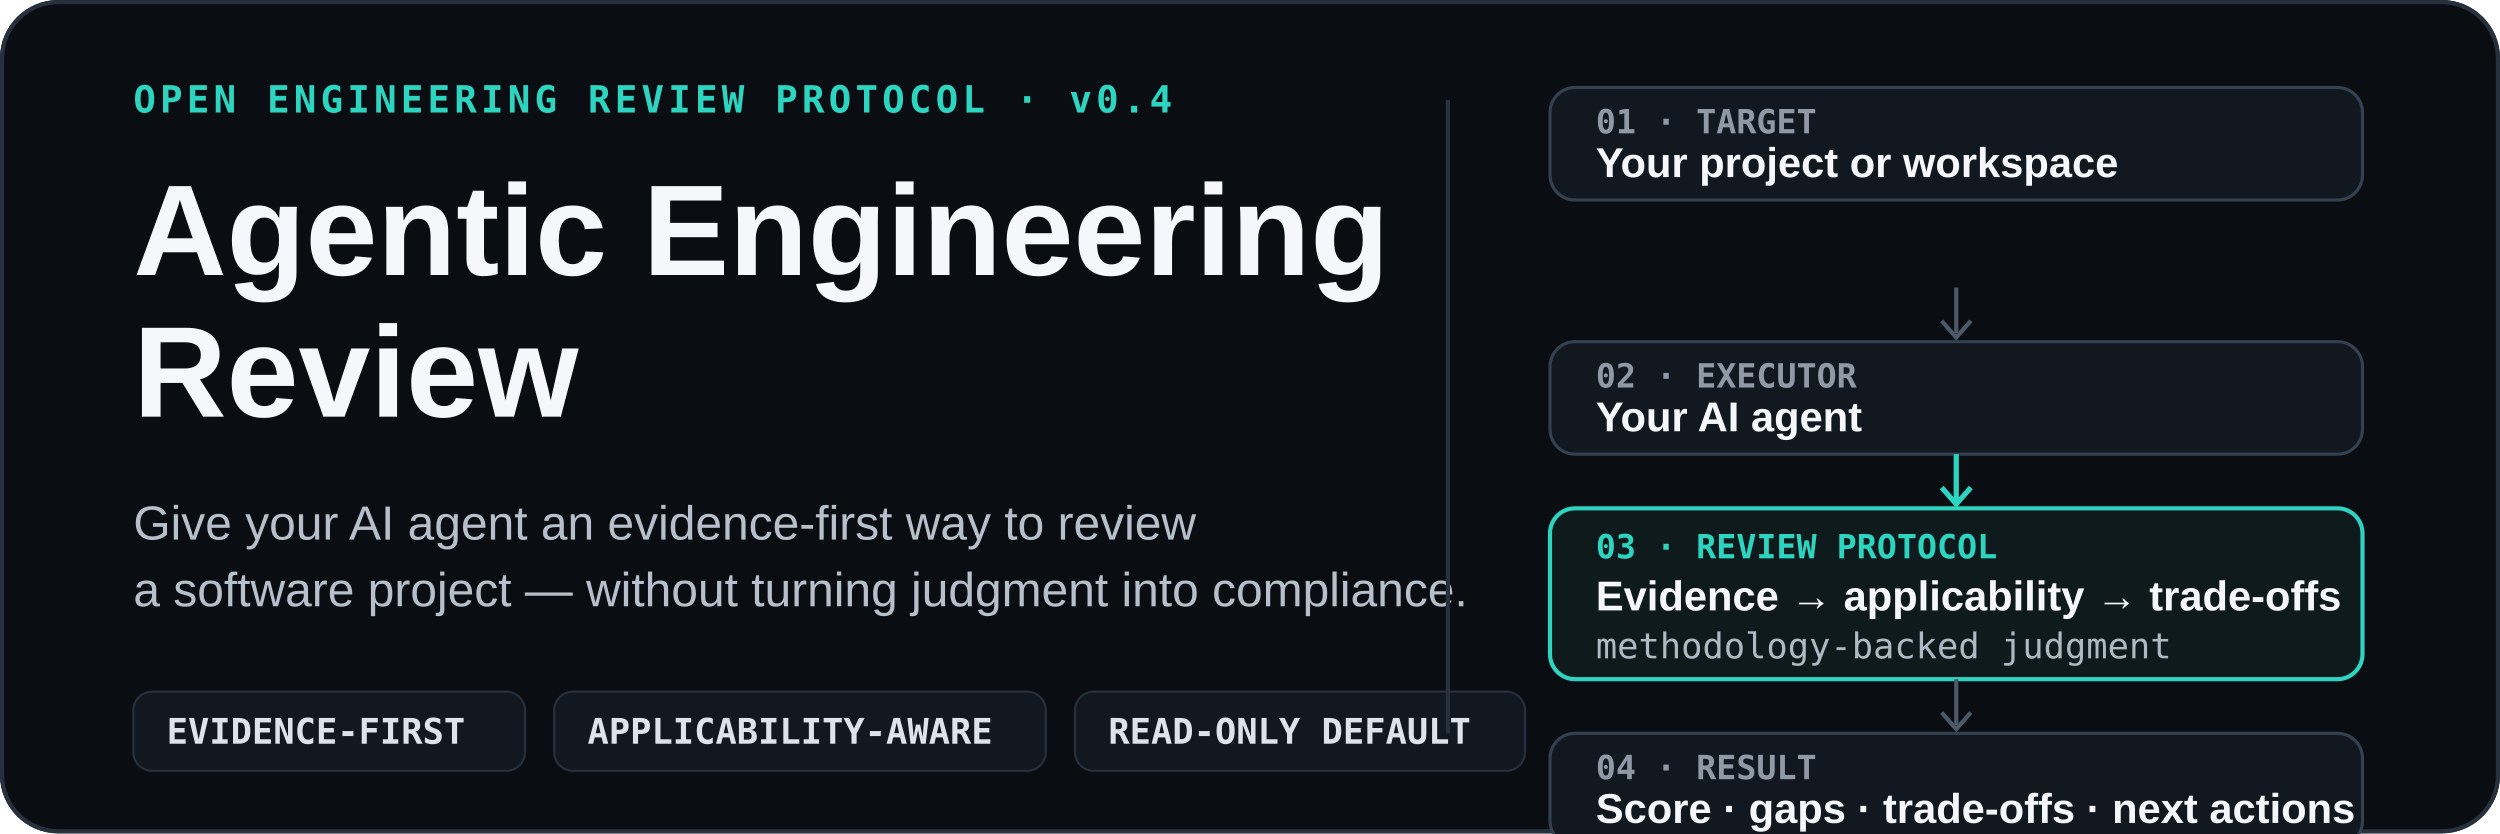
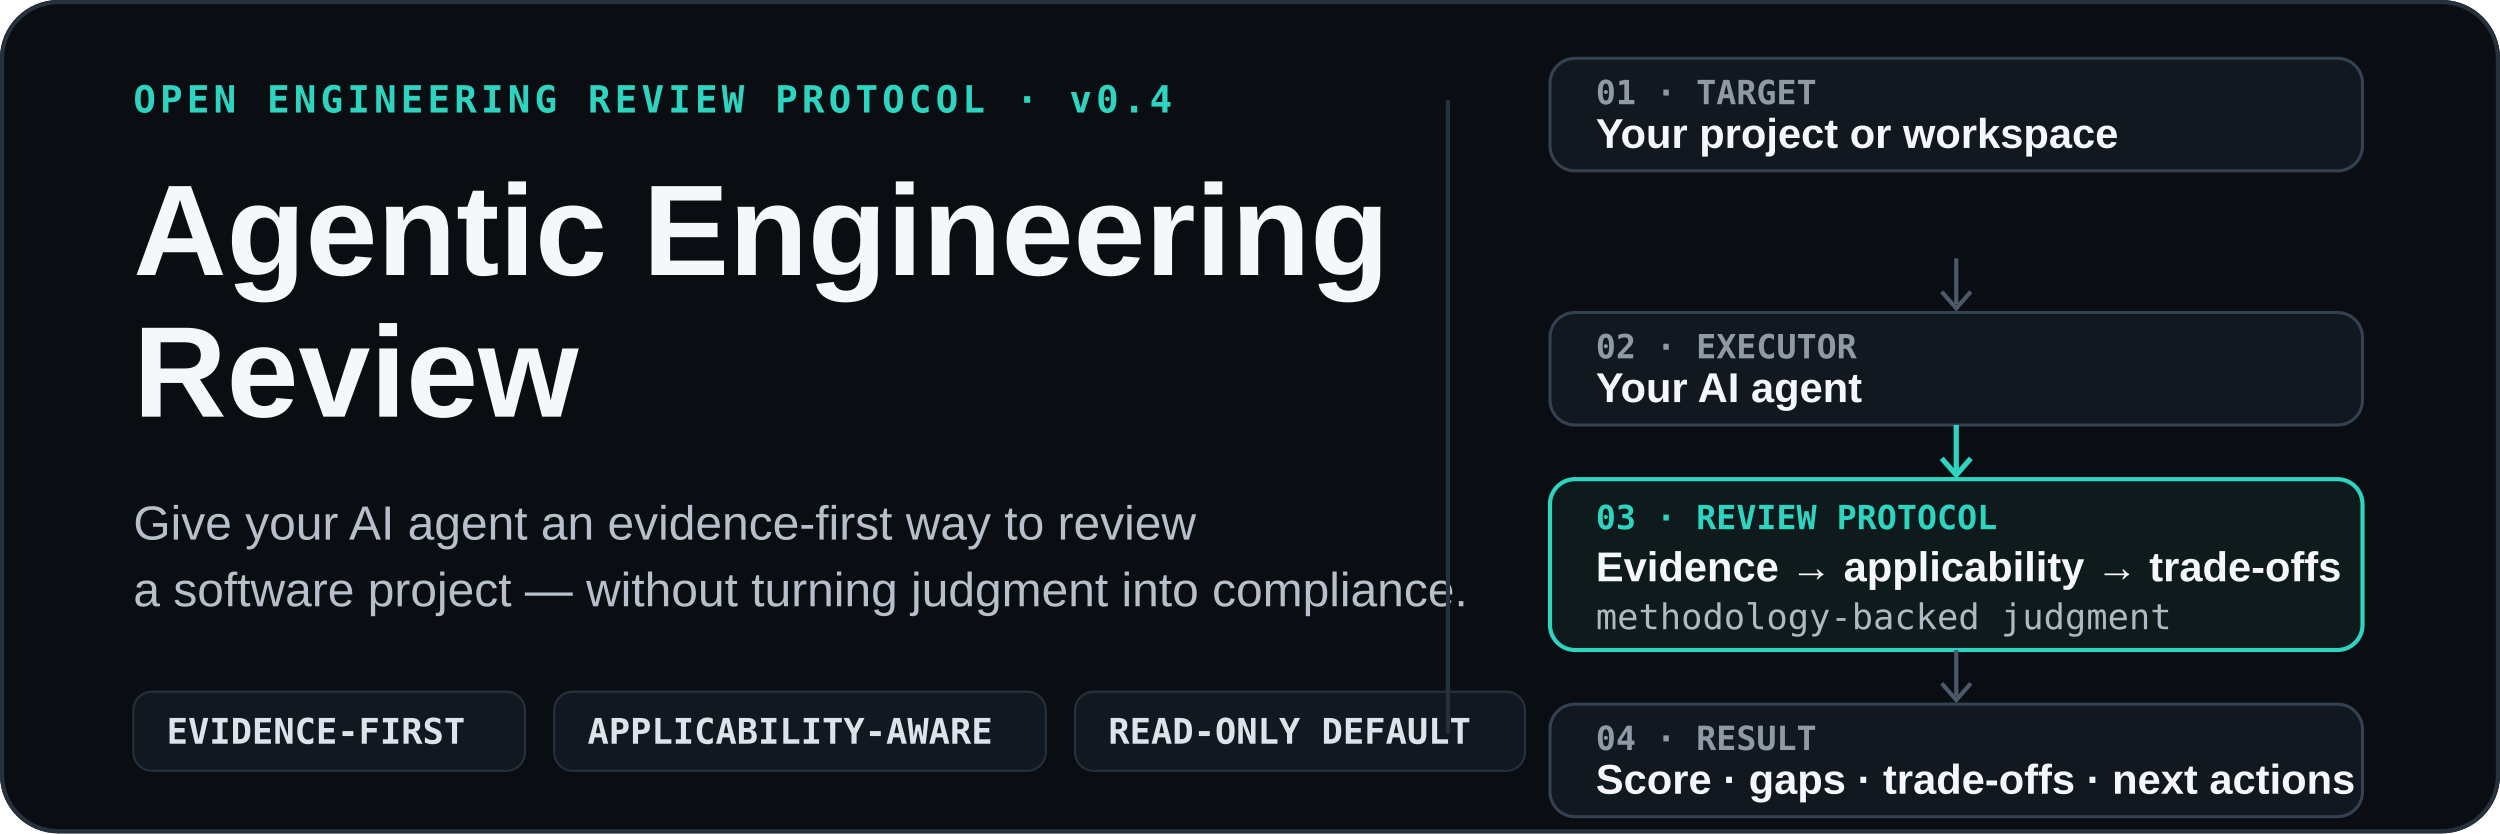
<svg xmlns="http://www.w3.org/2000/svg" width="1200" height="400" viewBox="0 0 1200 400" role="img" aria-labelledby="title desc">
  <rect width="1200" height="400" rx="28" fill="#0A0E13" />
  <rect x="1" y="1" width="1198" height="398" rx="27" fill="none" stroke="#26313D" stroke-width="2" />
  <g id="title-block" transform="translate(64 54)">
    <text x="0" y="0" fill="#2DD4BF" font-family="ui-monospace, SFMono-Regular, Menlo, Consolas, monospace" font-size="18" font-weight="700" letter-spacing="2">OPEN ENGINEERING REVIEW PROTOCOL · v0.4</text>
    <text x="0" y="78" fill="#F5F7FA" font-family="-apple-system, BlinkMacSystemFont, 'Segoe UI', Arial, sans-serif" font-size="62" font-weight="760">Agentic Engineering</text>
    <text x="0" y="146" fill="#F5F7FA" font-family="-apple-system, BlinkMacSystemFont, 'Segoe UI', Arial, sans-serif" font-size="62" font-weight="760">Review</text>
    <text x="0" y="205" fill="#B7C0CA" font-family="-apple-system, BlinkMacSystemFont, 'Segoe UI', Arial, sans-serif" font-size="23">Give your AI agent an evidence-first way to review</text>
    <text x="0" y="237" fill="#B7C0CA" font-family="-apple-system, BlinkMacSystemFont, 'Segoe UI', Arial, sans-serif" font-size="23">a software project — without turning judgment into compliance.</text>
    <g transform="translate(0 278)" font-family="ui-monospace, SFMono-Regular, Menlo, Consolas, monospace" font-size="17" font-weight="650">
      <rect x="0" y="0" width="188" height="38" rx="9" fill="#111820" stroke="#26313D" />
      <text x="16" y="25" fill="#DDE3EA">EVIDENCE-FIRST</text>
      <rect x="202" y="0" width="236" height="38" rx="9" fill="#111820" stroke="#26313D" />
      <text x="218" y="25" fill="#DDE3EA">APPLICABILITY-AWARE</text>
      <rect x="452" y="0" width="216" height="38" rx="9" fill="#111820" stroke="#26313D" />
      <text x="468" y="25" fill="#DDE3EA">READ-ONLY DEFAULT</text>
    </g>
  </g>
  <line x1="695" y1="48" x2="695" y2="352" stroke="#26313D" stroke-width="2" />
-   <g id="review-flow" transform="translate(744 42)">
+   <g id="review-flow" transform="translate(744 28)">
    <rect x="0" y="0" width="390" height="54" rx="12" fill="#111820" stroke="#344150" stroke-width="1.5" />
    <text x="22" y="22" fill="#8F9AA6" font-family="ui-monospace, SFMono-Regular, Menlo, Consolas, monospace" font-size="16" font-weight="700">01 · TARGET</text>
    <text x="22" y="43" fill="#F5F7FA" font-family="-apple-system, BlinkMacSystemFont, 'Segoe UI', Arial, sans-serif" font-size="20" font-weight="650">Your project or workspace</text>
    <path d="M195 96 L195 118" stroke="#4B5968" stroke-width="2" />
    <path d="M188 112 L195 120 L202 112" fill="none" stroke="#4B5968" stroke-width="2" />
    <rect x="0" y="122" width="390" height="54" rx="12" fill="#111820" stroke="#344150" stroke-width="1.5" />
    <text x="22" y="144" fill="#8F9AA6" font-family="ui-monospace, SFMono-Regular, Menlo, Consolas, monospace" font-size="16" font-weight="700">02 · EXECUTOR</text>
    <text x="22" y="165" fill="#F5F7FA" font-family="-apple-system, BlinkMacSystemFont, 'Segoe UI', Arial, sans-serif" font-size="20" font-weight="650">Your AI agent</text>
    <path d="M195 176 L195 198" stroke="#2DD4BF" stroke-width="2.5" />
    <path d="M188 192 L195 200 L202 192" fill="none" stroke="#2DD4BF" stroke-width="2.5" />
    <rect x="0" y="202" width="390" height="82" rx="12" fill="#0E1A1B" stroke="#2DD4BF" stroke-width="2" />
    <text x="22" y="226" fill="#2DD4BF" font-family="ui-monospace, SFMono-Regular, Menlo, Consolas, monospace" font-size="16" font-weight="700">03 · REVIEW PROTOCOL</text>
    <text x="22" y="251" fill="#F5F7FA" font-family="-apple-system, BlinkMacSystemFont, 'Segoe UI', Arial, sans-serif" font-size="20" font-weight="650">Evidence → applicability → trade-offs</text>
    <text x="22" y="274" fill="#AEB9C4" font-family="ui-monospace, SFMono-Regular, Menlo, Consolas, monospace" font-size="17">methodology-backed judgment</text>
    <path d="M195 284 L195 306" stroke="#4B5968" stroke-width="2" />
    <path d="M188 300 L195 308 L202 300" fill="none" stroke="#4B5968" stroke-width="2" />
    <rect x="0" y="310" width="390" height="54" rx="12" fill="#111820" stroke="#344150" stroke-width="1.5" />
    <text x="22" y="332" fill="#8F9AA6" font-family="ui-monospace, SFMono-Regular, Menlo, Consolas, monospace" font-size="16" font-weight="700">04 · RESULT</text>
    <text x="22" y="353" fill="#F5F7FA" font-family="-apple-system, BlinkMacSystemFont, 'Segoe UI', Arial, sans-serif" font-size="20" font-weight="650">Score · gaps · trade-offs · next actions</text>
  </g>
</svg>
